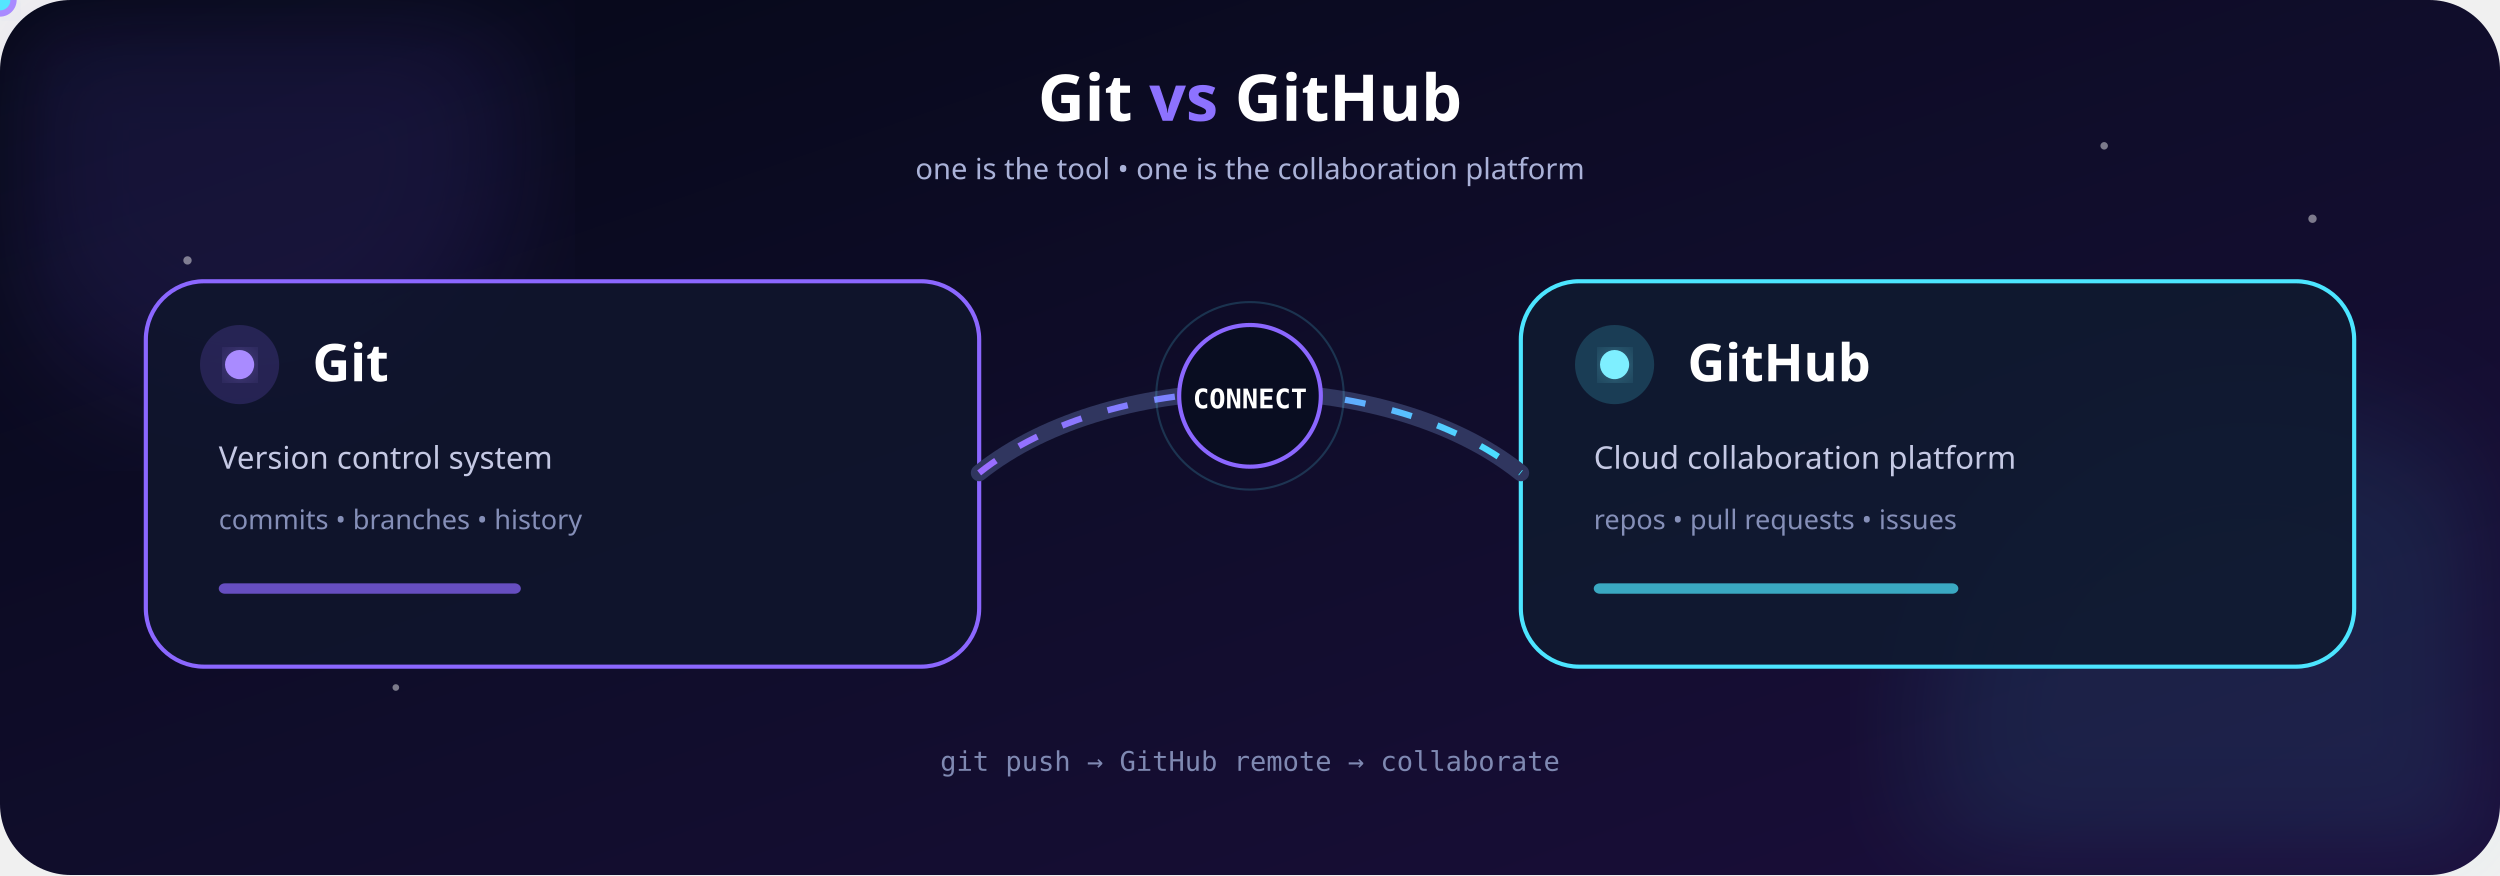
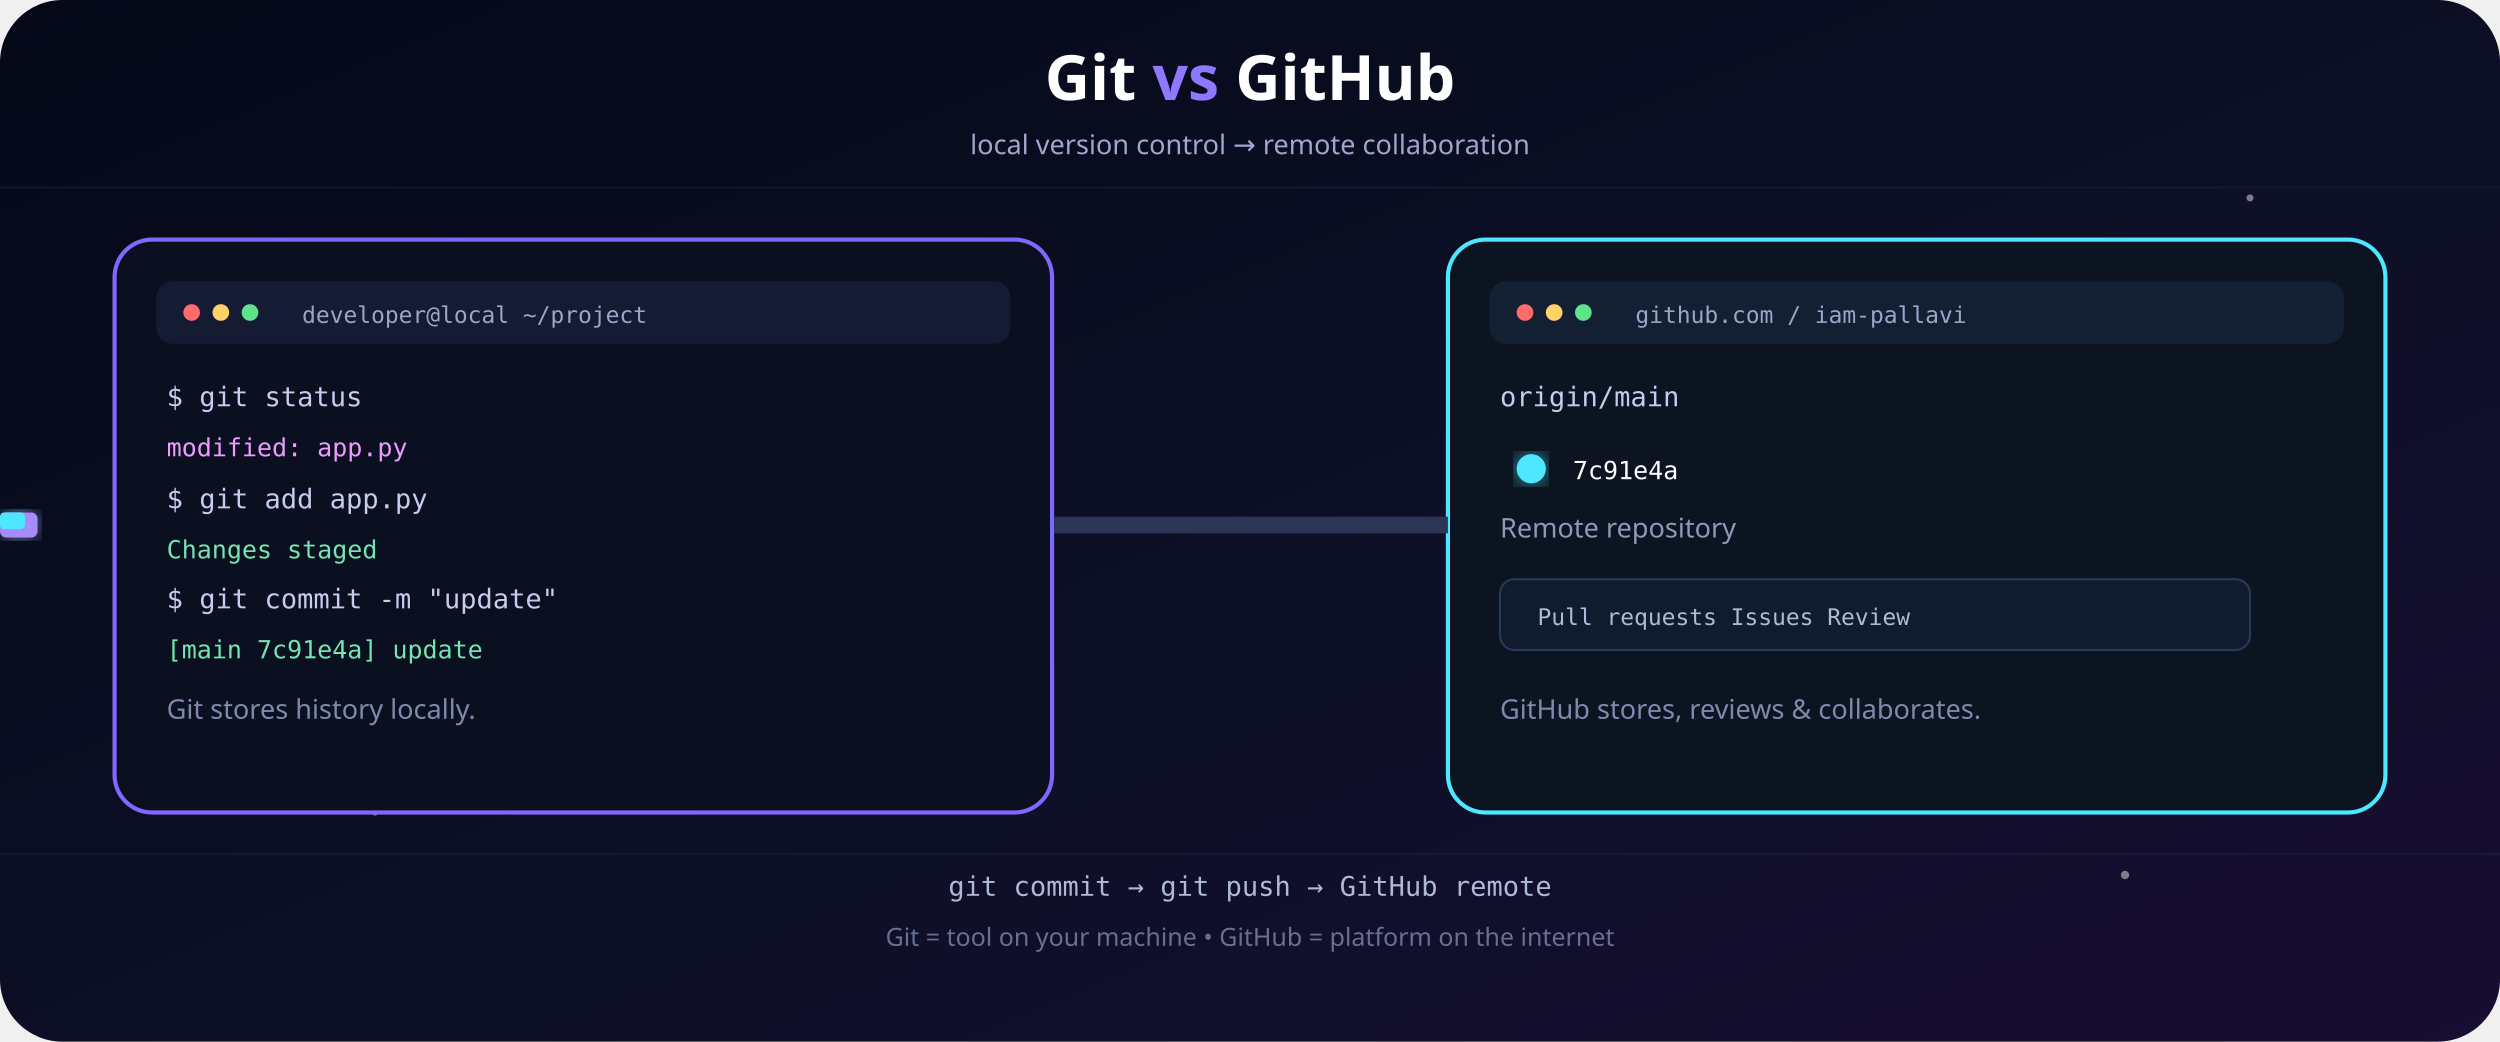
- <svg xmlns="http://www.w3.org/2000/svg" viewBox="0 0 1200 420">
+ <svg xmlns="http://www.w3.org/2000/svg" viewBox="0 0 1200 500">
  <defs>
    <linearGradient id="bg" x2="1" y2="1">
      <stop stop-color="#050817" />
-       <stop offset=".5" stop-color="#100d2b" />
-       <stop offset="1" stop-color="#1b0d3b" />
+       <stop offset=".55" stop-color="#0d1026" />
+       <stop offset="1" stop-color="#180d32" />
    </linearGradient>
-     <linearGradient id="neon">
-       <stop stop-color="#9b6cff" />
-       <stop offset=".5" stop-color="#6e8cff" />
-       <stop offset="1" stop-color="#48e7ff" />
+     <linearGradient id="flow">
+       <stop stop-color="#a78bfa" />
+       <stop offset=".5" stop-color="#6d8cff" />
+       <stop offset="1" stop-color="#4de7ff" />
    </linearGradient>
    <filter id="glow">
-       <feGaussianBlur stdDeviation="9" result="b" />
+       <feGaussianBlur stdDeviation="6" result="b" />
      <feMerge>
        <feMergeNode in="b" />
        <feMergeNode in="SourceGraphic" />
      </feMerge>
    </filter>
-     <filter id="soft">
-       <feGaussianBlur stdDeviation="28" />
-     </filter>
  </defs>
-   <rect width="1200" height="420" rx="34" fill="url(#bg)" />
-   <circle cx="120" cy="70" r="130" fill="#7c5cff" opacity=".12" filter="url(#soft)" />
-   <circle cx="1080" cy="350" r="160" fill="#48e7ff" opacity=".09" filter="url(#soft)" />
+   <rect width="1200" height="500" rx="30" fill="url(#bg)" />
+   <path d="M0 410H1200M0 90H1200" stroke="#222746" opacity=".35" />
  <g fill="#fff" opacity=".45">
-     <circle cx="90" cy="125" r="2">
-       <animate attributeName="cy" values="125;105;125" dur="4s" repeatCount="indefinite" />
-     </circle>
-     <circle cx="1110" cy="105" r="2">
-       <animate attributeName="cy" values="105;130;105" dur="3s" repeatCount="indefinite" />
-     </circle>
-     <circle cx="1010" cy="70" r="1.8">
-       <animate attributeName="cy" values="70;52;70" dur="3.5s" repeatCount="indefinite" />
-     </circle>
-     <circle cx="190" cy="330" r="1.6">
-       <animate attributeName="cy" values="330;312;330" dur="3s" repeatCount="indefinite" />
-     </circle>
+     <circle cx="90" cy="120" r="2" />
+     <circle cx="1080" cy="95" r="1.7" />
+     <circle cx="1020" cy="420" r="2" />
+     <circle cx="180" cy="390" r="1.5" />
  </g>
-   <text x="600" y="58" text-anchor="middle" fill="#fff" font-family="system-ui" font-size="31" font-weight="800">Git <tspan fill="#8d72ff">vs</tspan> GitHub</text>
-   <text x="600" y="86" text-anchor="middle" fill="#aab2d8" font-family="system-ui" font-size="14">one is the tool • one is the collaboration platform</text>
+   <text x="600" y="48" text-anchor="middle" fill="#fff" font-family="system-ui" font-size="30" font-weight="800">Git <tspan fill="#8f78ff">vs</tspan> GitHub</text>
+   <text x="600" y="74" text-anchor="middle" fill="#9fa8cc" font-family="system-ui" font-size="13">local version control → remote collaboration</text>
  <g font-family="system-ui">
-     <rect x="70" y="135" width="400" height="185" rx="28" fill="#10152d" fill-opacity=".86" stroke="#8b67ff" stroke-width="2" />
-     <rect x="730" y="135" width="400" height="185" rx="28" fill="#101a30" fill-opacity=".86" stroke="#4ce5ff" stroke-width="2" />
-     <circle cx="115" cy="175" r="19" fill="#8b67ff" opacity=".18" />
-     <circle cx="115" cy="175" r="7" fill="#a98bff" filter="url(#glow)" />
-     <circle cx="775" cy="175" r="19" fill="#4ce5ff" opacity=".18" />
-     <circle cx="775" cy="175" r="7" fill="#7eefff" filter="url(#glow)" />
-     <text x="150" y="183" fill="#fff" font-size="25" font-weight="800">Git</text>
-     <text x="810" y="183" fill="#fff" font-size="25" font-weight="800">GitHub</text>
-     <text x="105" y="225" fill="#c5c9e4" font-size="15">Version control system</text>
-     <text x="765" y="225" fill="#c5c9e4" font-size="15">Cloud collaboration platform</text>
-     <text x="105" y="254" fill="#858fb8" font-size="13">commits  •  branches  •  history</text>
-     <text x="765" y="254" fill="#858fb8" font-size="13">repos  •  pull requests  •  issues</text>
-     <rect x="105" y="280" width="145" height="5" rx="3" fill="#8b67ff" opacity=".7" />
-     <rect x="765" y="280" width="175" height="5" rx="3" fill="#4ce5ff" opacity=".7" />
+     <rect x="55" y="115" width="450" height="275" rx="18" fill="#0b1020" stroke="#8067ff" stroke-width="2" />
+     <rect x="695" y="115" width="450" height="275" rx="18" fill="#0b1420" stroke="#4de7ff" stroke-width="2" />
+     <rect x="75" y="135" width="410" height="30" rx="8" fill="#151b32" />
+     <circle cx="92" cy="150" r="4" fill="#ff6b6b" />
+     <circle cx="106" cy="150" r="4" fill="#ffd166" />
+     <circle cx="120" cy="150" r="4" fill="#5ee38b" />
+     <text x="145" y="155" fill="#9ba5c8" font-family="monospace" font-size="11">developer@local ~/project</text>
+     <text x="80" y="195" fill="#c7ccef" font-family="monospace" font-size="13">$ git status</text>
+     <text x="80" y="219" fill="#ef9bff" font-family="monospace" font-size="12">modified: app.py</text>
+     <text x="80" y="244" fill="#c7ccef" font-family="monospace" font-size="13">$ git add app.py</text>
+     <text x="80" y="268" fill="#73e6b1" font-family="monospace" font-size="12">Changes staged</text>
+     <text x="80" y="292" fill="#c7ccef" font-family="monospace" font-size="13">$ git commit -m "update"</text>
+     <text x="80" y="316" fill="#73e6b1" font-family="monospace" font-size="12">[main 7c91e4a] update</text>
+     <text x="80" y="345" fill="#7f89ad" font-family="system-ui" font-size="13">Git stores history locally.</text>
+     <rect x="715" y="135" width="410" height="30" rx="8" fill="#132034" />
+     <circle cx="732" cy="150" r="4" fill="#ff6b6b" />
+     <circle cx="746" cy="150" r="4" fill="#ffd166" />
+     <circle cx="760" cy="150" r="4" fill="#5ee38b" />
+     <text x="785" y="155" fill="#9ba5c8" font-family="monospace" font-size="11">github.com / iam-pallavi</text>
+     <text x="720" y="195" fill="#c7ccef" font-family="monospace" font-size="13">origin/main</text>
+     <circle cx="735" cy="225" r="7" fill="#4de7ff" filter="url(#glow)" />
+     <text x="755" y="230" fill="#fff" font-family="monospace" font-size="12">7c91e4a</text>
+     <text x="720" y="258" fill="#8e99ba" font-family="system-ui" font-size="13">Remote repository</text>
+     <rect x="720" y="278" width="360" height="34" rx="7" fill="#111b2e" stroke="#273957" />
+     <text x="738" y="300" fill="#aeb9d7" font-family="monospace" font-size="11">Pull requests   Issues   Review</text>
+     <text x="720" y="345" fill="#7f89ad" font-family="system-ui" font-size="13">GitHub stores, reviews &amp; collaborates.</text>
  </g>
-   <path d="M470 227 C535 175 665 175 730 227" fill="none" stroke="#30365f" stroke-width="8" stroke-linecap="round" />
-   <path d="M470 227 C535 175 665 175 730 227" fill="none" stroke="url(#neon)" stroke-width="3" stroke-dasharray="10 13">
-     <animate attributeName="stroke-dashoffset" from="0" to="-46" dur="1.2s" repeatCount="indefinite" />
+   <path d="M506 252 C570 252 630 252 695 252" fill="none" stroke="#2c3558" stroke-width="8" />
+   <path d="M506 252 C570 252 630 252 695 252" fill="none" stroke="url(#flow)" stroke-width="3" stroke-dasharray="9 12">
+     <animate attributeName="stroke-dashoffset" from="0" to="-42" dur="1s" repeatCount="indefinite" />
  </path>
  <g filter="url(#glow)">
-     <circle r="8" fill="#a98bff">
-       <animateMotion dur="2s" repeatCount="indefinite" path="M470 227 C535 175 665 175 730 227" />
-     </circle>
-     <circle r="5" fill="#55e6ff">
-       <animateMotion dur="2s" begin="1s" repeatCount="indefinite" path="M470 227 C535 175 665 175 730 227" />
-     </circle>
+     <rect x="0" y="246" width="18" height="12" rx="3" fill="#a78bfa">
+       <animateMotion dur="1.8s" repeatCount="indefinite" path="M506 252 C570 252 630 252 695 252" />
+     </rect>
+     <rect x="0" y="246" width="12" height="8" rx="2" fill="#4de7ff">
+       <animateMotion dur="1.8s" begin=".9s" repeatCount="indefinite" path="M506 252 C570 252 630 252 695 252" />
+     </rect>
  </g>
-   <circle cx="600" cy="190" r="34" fill="#090d21" stroke="#8b67ff" stroke-width="2" />
-   <circle cx="600" cy="190" r="45" fill="none" stroke="#55e6ff" opacity=".18">
-     <animate attributeName="r" values="40;58;40" dur="2.5s" repeatCount="indefinite" />
-   </circle>
-   <text x="600" y="196" text-anchor="middle" fill="#fff" font-family="monospace" font-size="13" font-weight="700">CONNECT</text>
-   <text x="600" y="370" text-anchor="middle" fill="#7f89b2" font-family="monospace" font-size="13">git push → GitHub remote → collaborate</text>
+   <text x="600" y="430" text-anchor="middle" fill="#aeb8d7" font-family="monospace" font-size="13">git commit → git push → GitHub remote</text>
+   <text x="600" y="454" text-anchor="middle" fill="#657092" font-family="system-ui" font-size="12">Git = tool on your machine  •  GitHub = platform on the internet</text>
</svg>
